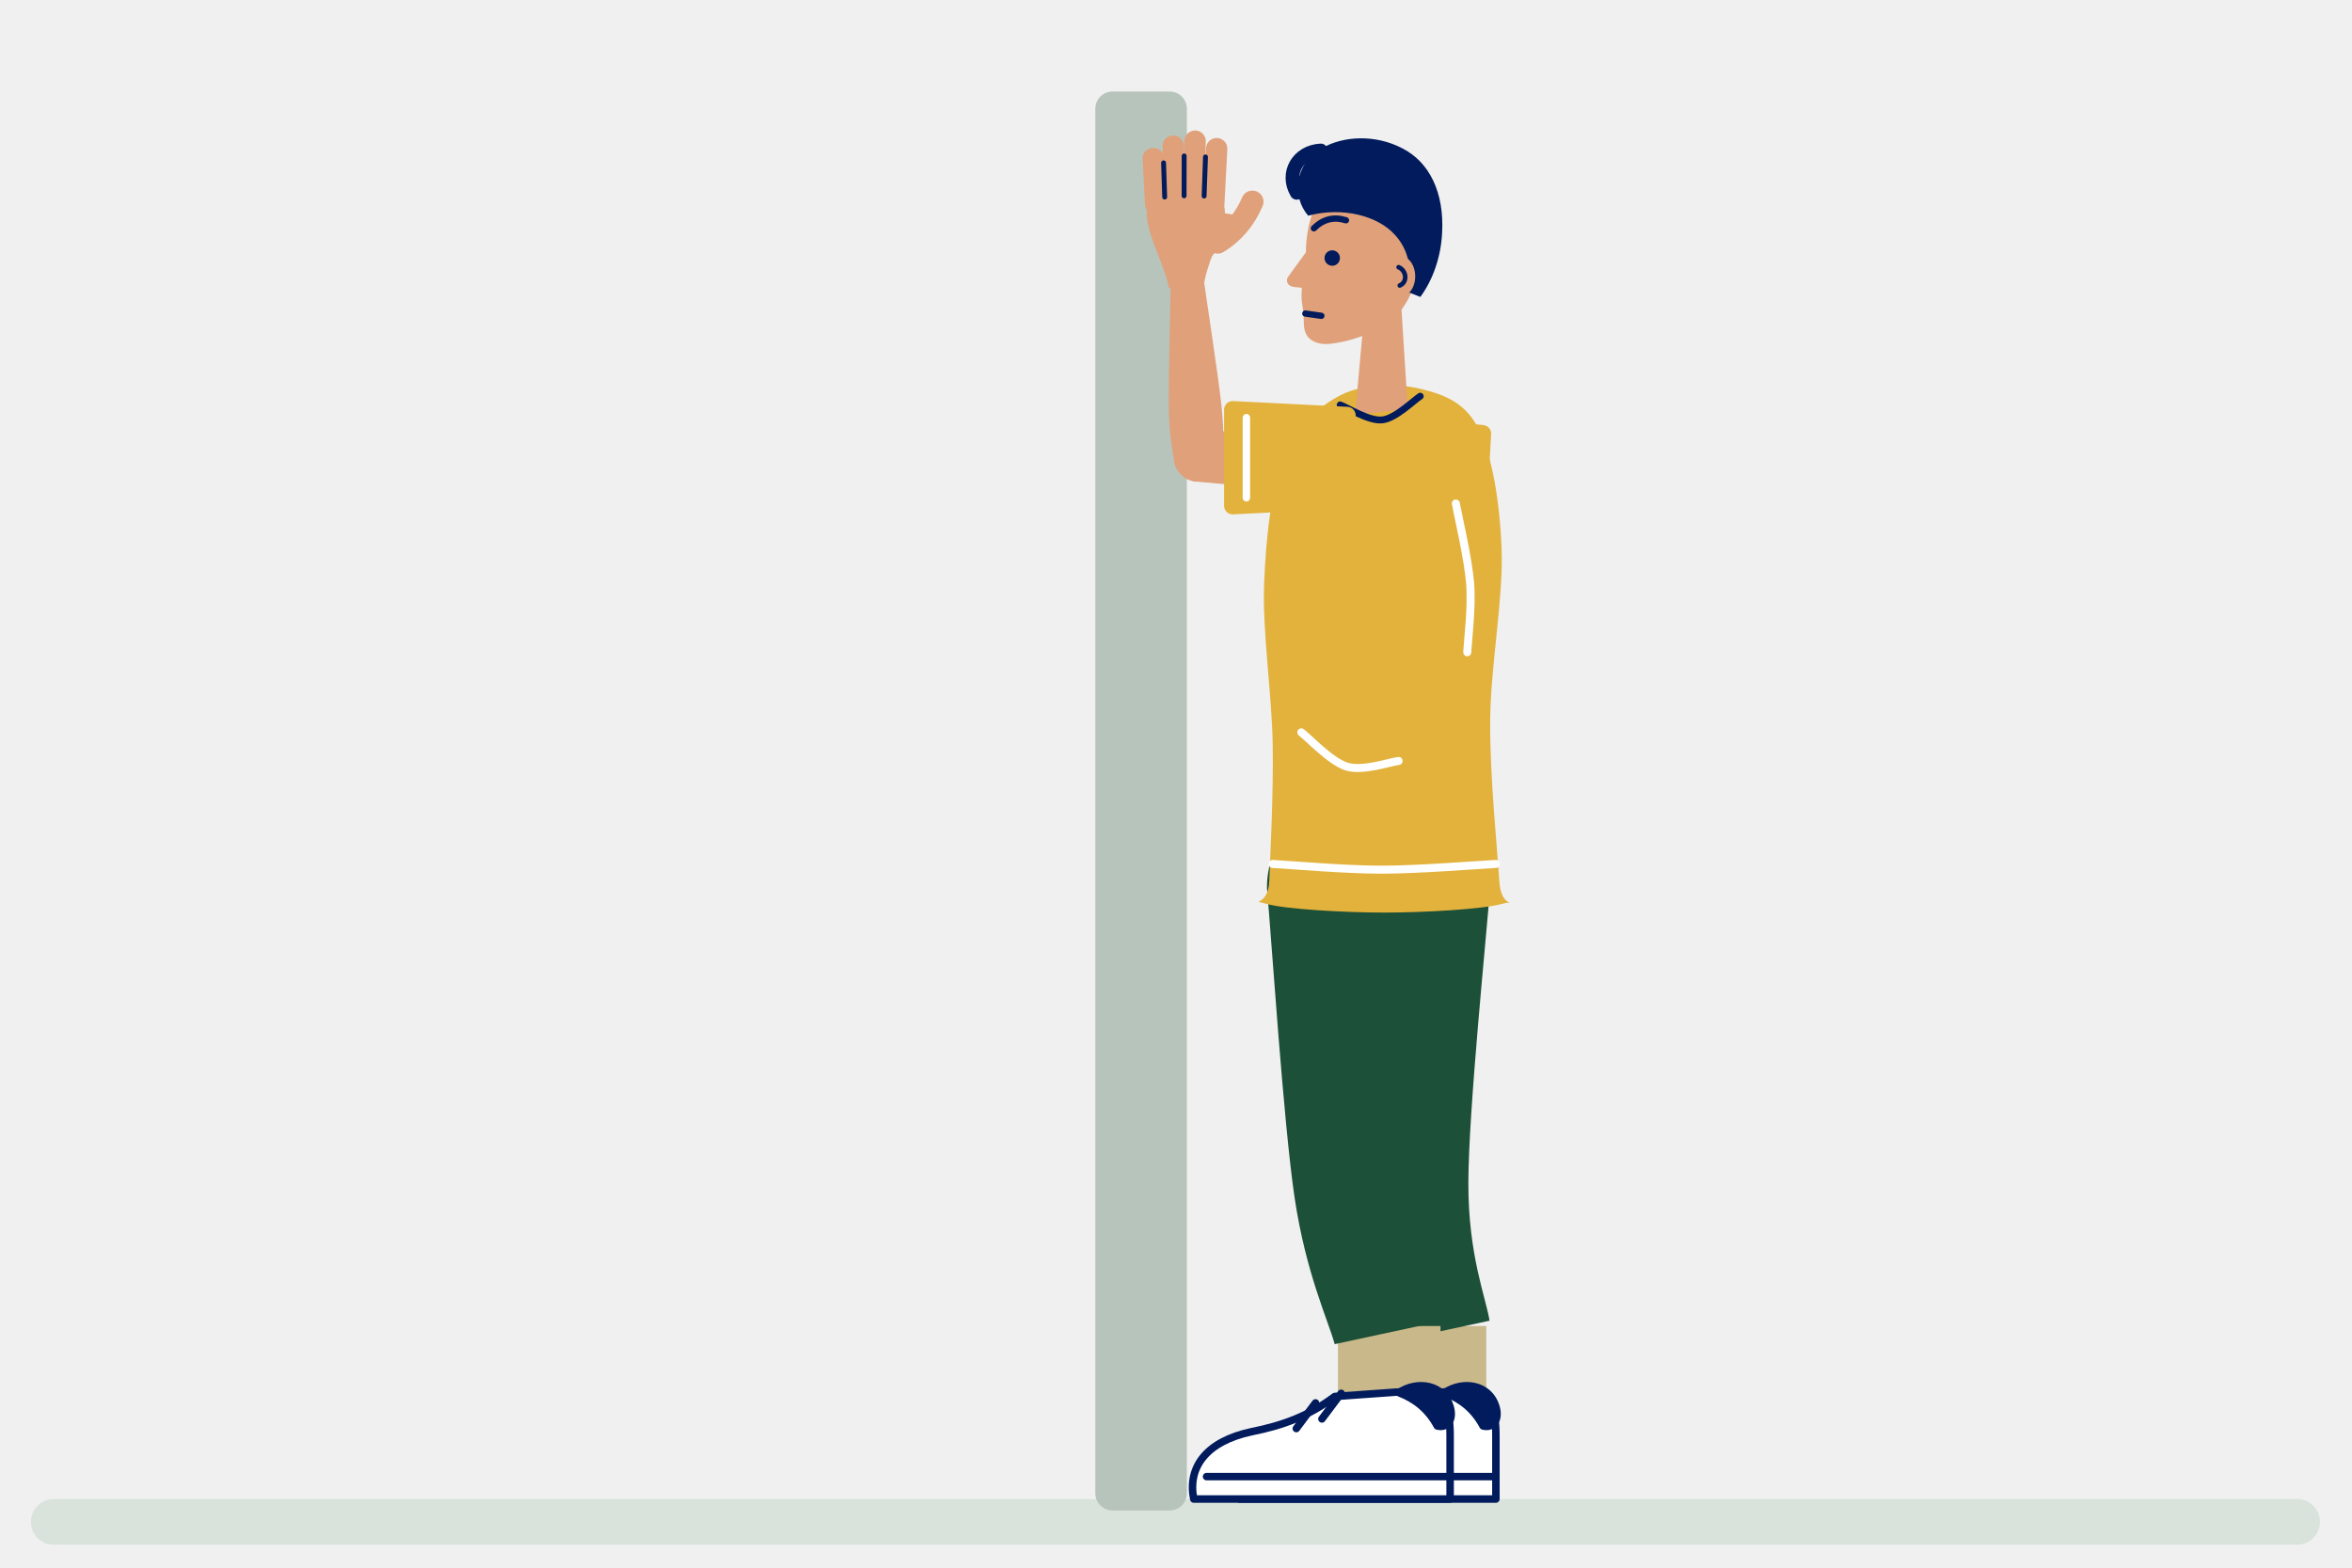
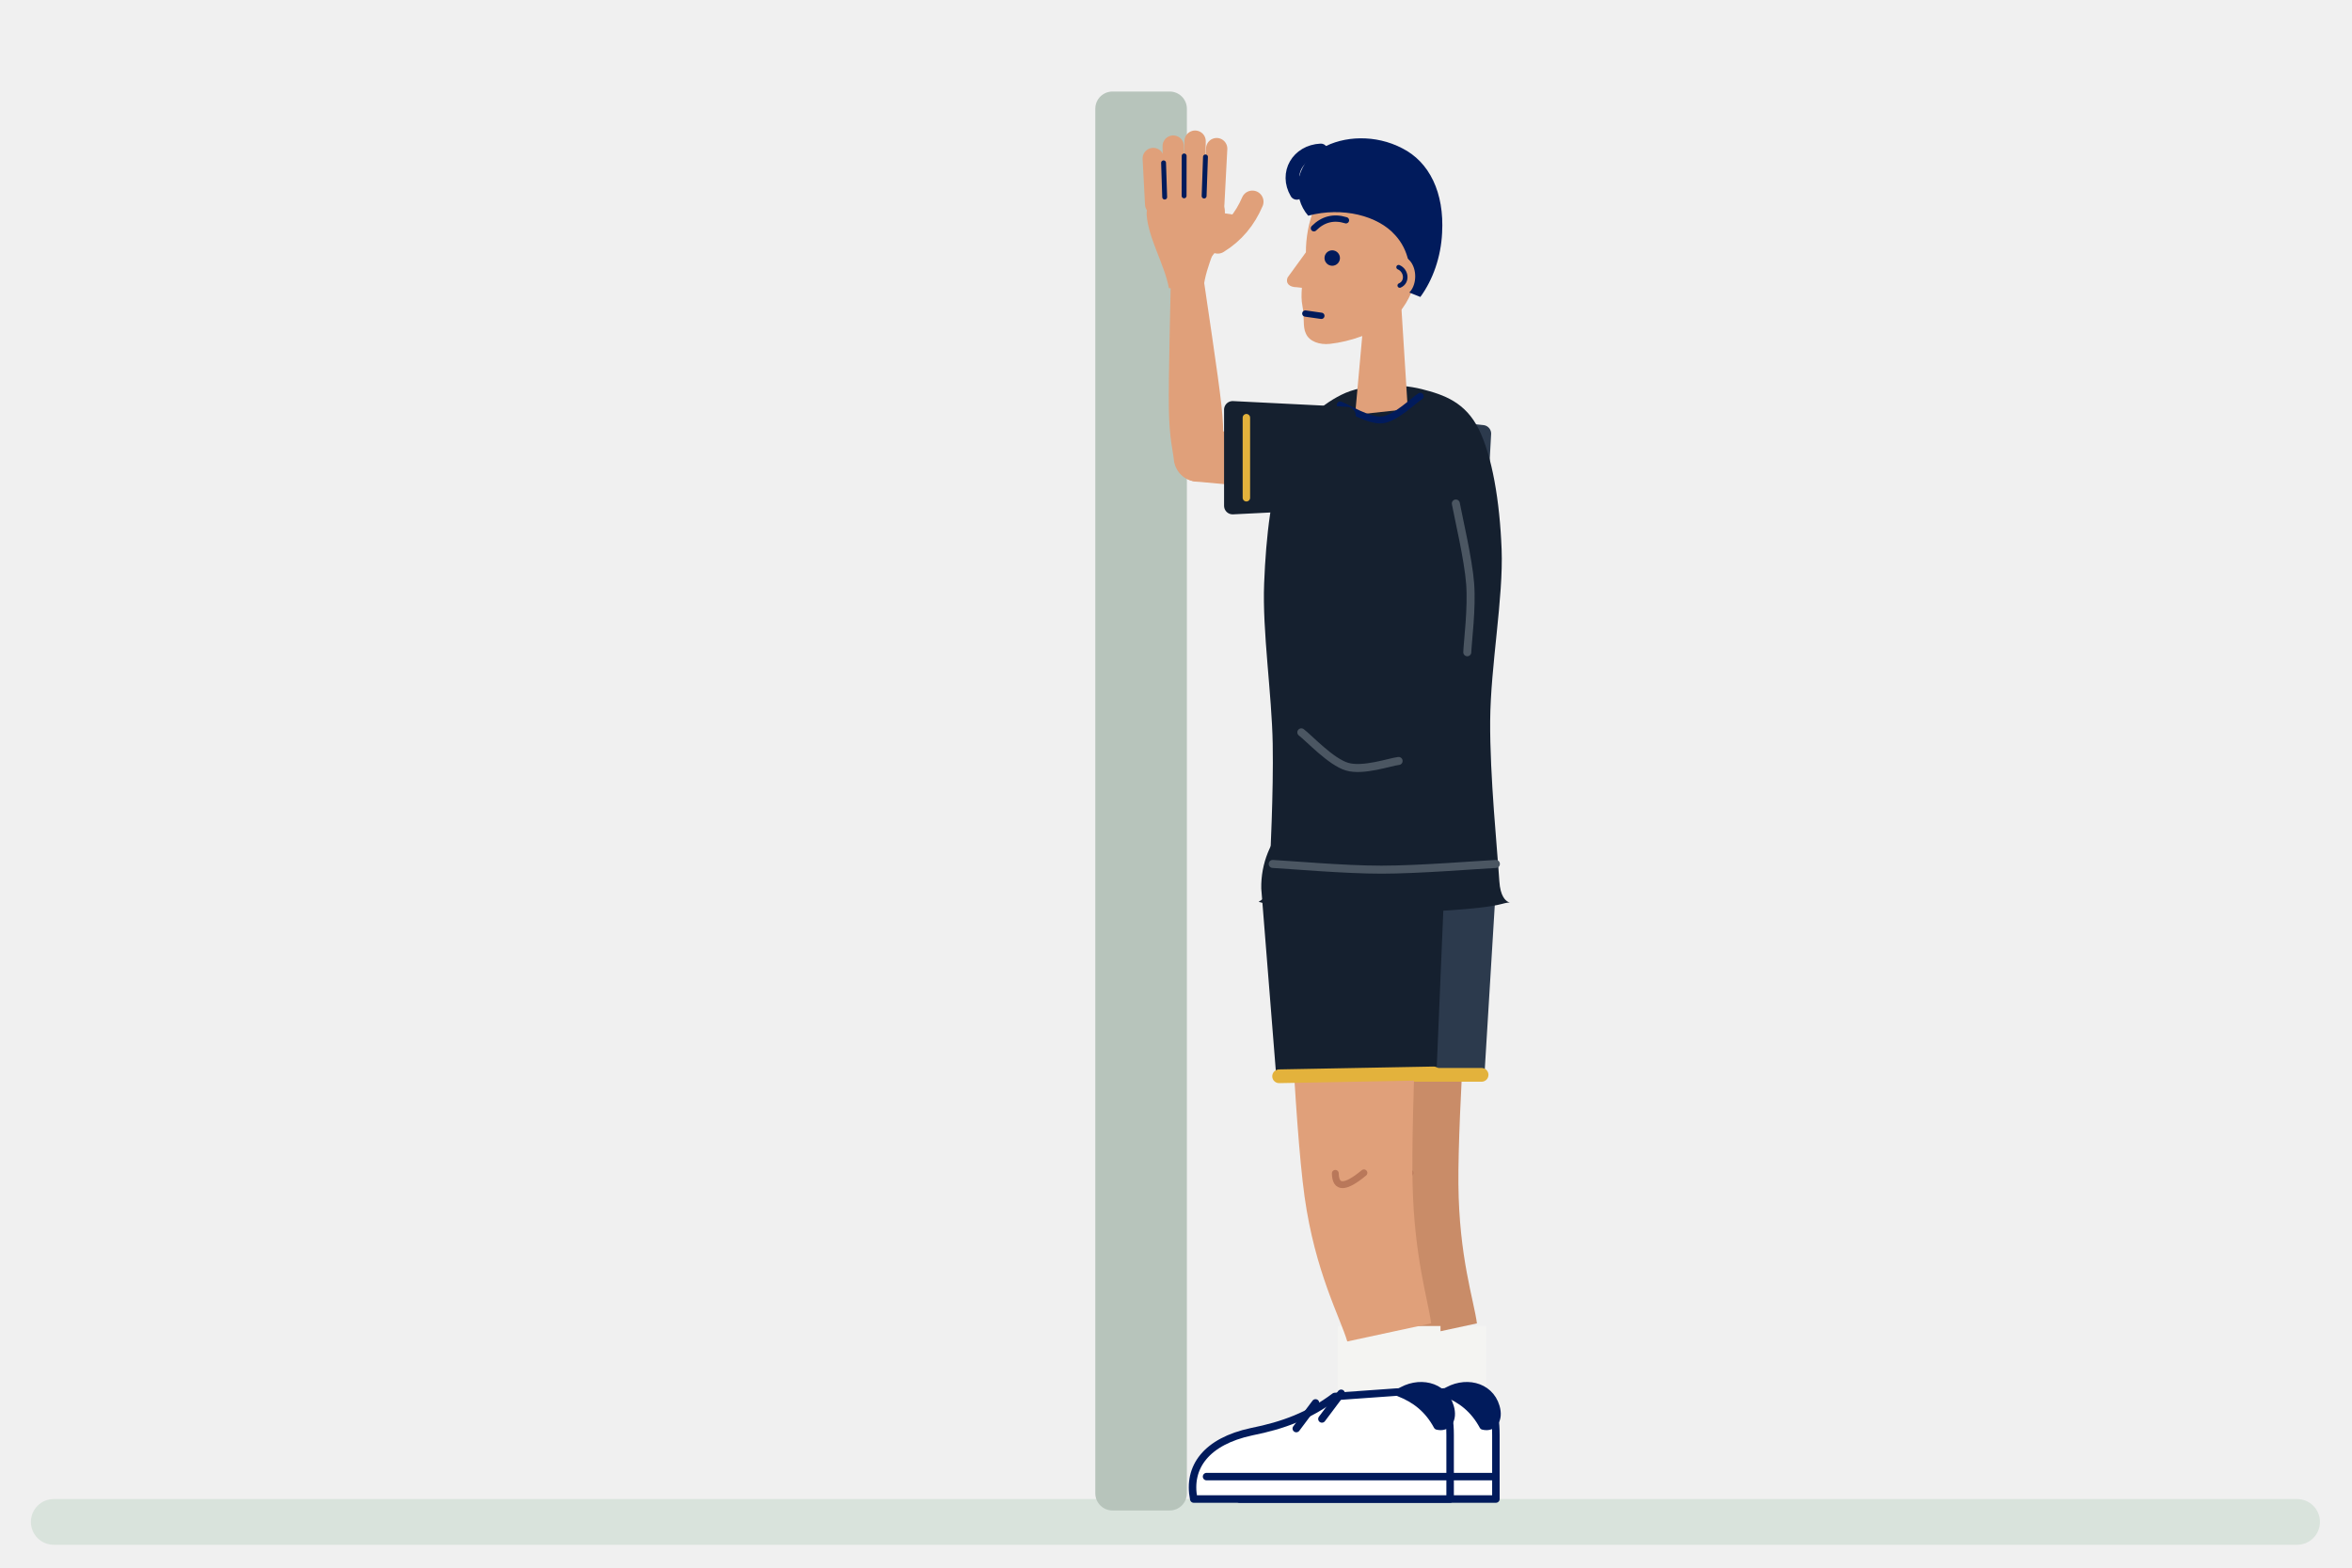
<svg xmlns="http://www.w3.org/2000/svg" viewBox="34.6 24.0 411.0 274.0" role="img" aria-label="Doorway Chest Stretch, forearm on the frame">
  <rect x="40" y="286" width="400" height="8" rx="4" fill="#d9e3dc" />
  <rect x="226" y="40" width="16" height="248" rx="3" fill="#b7c4bb" />
-   <path d="M277.71 139.73 C277.57 141.22 276.93 143.32 276.85 148.67 C276.77 154.02 277.15 167.97 277.21 171.83 L282.79 172.17 C283.33 168.35 285.45 154.56 286.03 149.25 C286.61 143.93 286.25 141.76 286.29 140.27 A4.3 4.3 0 0 0 277.71 139.73 Z" fill="#e0a07a" />
-   <path d="M280.43 101.41 C280.18 104.27 279.36 112.19 278.93 118.55 C278.49 124.9 278.01 136.06 277.82 139.56 A4.2 4.2 0 0 0 286.18 140.44 C286.73 136.98 288.57 125.96 289.47 119.65 C290.37 113.35 291.22 105.43 291.57 102.59 Z" fill="#e0a07a" />
-   <path d="M278.95 98.24 L275.87 118.03 L292.57 119.79 L293.67 99.79 Z" fill="#e3b23c" stroke="#e3b23c" stroke-width="3" stroke-linecap="round" stroke-linejoin="round" />
-   <path d="M277.51 115.79 C279.83 116.03 289.11 117.01 291.43 117.25" fill="none" stroke="#FFFFFF" stroke-width="1.3" stroke-linecap="round" stroke-linejoin="round" />
+   <path d="M277.71 139.73 C277.57 141.22 276.93 143.32 276.85 148.67 C276.77 154.02 277.15 167.97 277.21 171.83 L282.79 172.17 C283.33 168.35 285.45 154.56 286.03 149.25 C286.61 143.93 286.25 141.76 286.29 140.27 A4.3 4.3 0 0 0 277.71 139.73 Z" fill="#c98c68" />
+   <path d="M280.43 101.41 C280.18 104.27 279.36 112.19 278.93 118.55 C278.49 124.9 278.01 136.06 277.82 139.56 A4.2 4.2 0 0 0 286.18 140.44 C286.73 136.98 288.57 125.96 289.47 119.65 C290.37 113.35 291.22 105.43 291.57 102.59 Z" fill="#c98c68" />
+   <path d="M278.95 98.24 L275.87 118.03 L292.57 119.79 L293.67 99.79 Z" fill="#2c3a4d" stroke="#2c3a4d" stroke-width="3" stroke-linecap="round" stroke-linejoin="round" />
+   <path d="M277.51 115.79 C279.83 116.03 289.11 117.01 291.43 117.25" fill="none" stroke="#e3b23c" stroke-width="1.3" stroke-linecap="round" stroke-linejoin="round" />
  <g transform="translate(280 172) rotate(183.58) scale(1.08 1.08)">
    <path d="M-2.7 2.2 C-3 -1.4 -5.4 -5.6 -6.1 -9.4 C-6.4 -11.6 -5.4 -12.6 -3.6 -12.6 L3.8 -12.6 C5.6 -12.6 6.6 -11.4 6.5 -9.6 C6.2 -5.8 3.6 -1.6 2.9 2.2 Z" fill="#e0a07a" />
    <path d="M-4.35 -11.4 Q-4.87 -16.32 -5.29 -20.35" fill="none" stroke="#e0a07a" stroke-width="3.45" stroke-linecap="round" stroke-linejoin="round" />
    <path d="M-1.15 -11.4 Q-1.35 -17.01 -1.51 -21.59" fill="none" stroke="#e0a07a" stroke-width="3.45" stroke-linecap="round" stroke-linejoin="round" />
    <path d="M2.05 -11.4 Q2.23 -16.57 2.38 -20.79" fill="none" stroke="#e0a07a" stroke-width="3.45" stroke-linecap="round" stroke-linejoin="round" />
    <path d="M5.05 -11.4 Q5.48 -15.45 5.82 -18.76" fill="none" stroke="#e0a07a" stroke-width="3.45" stroke-linecap="round" stroke-linejoin="round" />
    <path d="M-5 -5.2 C-7.6 -6.8 -9.4 -9 -10.6 -11.8" fill="none" stroke="#e0a07a" stroke-width="3.6" stroke-linecap="round" stroke-linejoin="round" />
    <path d="M-3.6 -2.4 C-5.8 -5.2 -7.6 -7 -9.6 -9.4 L-5.6 -10 Z" fill="#e0a07a" />
    <path d="M-3.27 -19.03 L-2.84 -12.72" fill="none" stroke="#011B5C" stroke-width="0.79" stroke-linecap="round" stroke-linejoin="round" />
    <path d="M0.44 -19.21 L0.45 -12.75" fill="none" stroke="#011B5C" stroke-width="0.79" stroke-linecap="round" stroke-linejoin="round" />
    <path d="M3.99 -18.08 L3.63 -12.55" fill="none" stroke="#011B5C" stroke-width="0.79" stroke-linecap="round" stroke-linejoin="round" />
  </g>
-   <path d="M276.4 269.2 L294.32 267.52 L294.32 255.76 L276.4 255.76 Z" fill="#c9b88a" />
-   <path d="M265 179 C265.64 188.03 267.01 219.87 268.81 233.19 C270.62 246.51 274.66 254.64 275.83 258.93 L294.89 254.83 C294.27 250.82 291.17 243.45 291.19 230.81 C291.2 218.17 294.36 187.63 295 179 A15 15 0 0 0 265 179 Z" fill="#1d5038" />
+   <path d="M276.4 269.2 L294.32 267.52 L294.32 255.76 L276.4 255.76 Z" fill="#f4f4f2" />
+   <path d="M268 179 C268.43 188 268.88 219.76 270.55 233.01 C272.22 246.25 276.78 254.22 278.03 258.46 L292.69 255.3 C292.15 251.25 289.56 243.71 289.45 230.99 C289.33 218.28 291.57 187.67 292 179 A12 12 0 0 0 268 179 Z" fill="#c98c68" />
+   <path d="M276 229 q0 4 5 0" fill="none" stroke="#b9785a" stroke-width="1.2" stroke-linecap="round" stroke-linejoin="round" />
+   <path d="M264 179 C264.33 184.48 265.67 206.38 266 211.86 L294 211.86 C294.33 206.38 295.67 184.48 296 179 A16 16 0 0 0 264 179 Z" fill="#2c3a4d" />
+   <path d="M266.5 211.86 L293.5 211.86" fill="none" stroke="#e3b23c" stroke-width="2.4" stroke-linecap="round" stroke-linejoin="round" />
  <g transform="translate(296 286) rotate(0) scale(1.12 1.12)" stroke="#011B5C" stroke-width="1.17" stroke-linejoin="round" stroke-linecap="round">
    <path d="M-40 0 C-41 -5 -38 -9 -31 -10.5 C-26 -11.5 -22 -13 -18 -16 L-4 -17 C-1 -17 0 -14 0 -10 L0 0 Z" fill="#FFFFFF" />
    <path d="M-8 -16.6 C-5 -18.6 -1 -17.8 0 -14.4 C0.6 -12.4 -0.4 -11 -2 -11.4 C-3.4 -14 -5.4 -15.6 -8 -16.6 Z" fill="#011B5C" />
    <path d="M-38 -3.5 H0" fill="none" />
    <path d="M-24 -11 l3 -4 M-20 -12.5 l3 -4" fill="none" />
  </g>
-   <path d="M268.4 269.2 L286.32 267.52 L286.32 255.76 L268.4 255.76 Z" fill="#c9b88a" />
-   <path d="M256 179.28 C256.81 188.29 258.85 220.02 260.82 233.3 C262.8 246.57 266.66 254.66 267.83 258.93 L286.89 254.83 C286.27 250.81 283.32 243.39 283.18 230.7 C283.03 218.02 285.53 187.38 286 178.72 A15 15 0 0 0 256 179.28 Z" fill="#1d5038" />
+   <path d="M268.4 269.2 L286.32 267.52 L286.32 255.76 L268.4 255.76 Z" fill="#f4f4f2" />
+   <path d="M259 179.23 C259.6 188.2 260.73 219.89 262.56 233.1 C264.4 246.3 268.78 254.23 270.03 258.46 L284.69 255.3 C284.15 251.23 281.72 243.66 281.44 230.9 C281.15 218.15 282.74 187.46 283 178.77 A12 12 0 0 0 259 179.23 Z" fill="#e0a07a" />
+   <path d="M267.94 229.08 q0.08 4 5 -0.09" fill="none" stroke="#b9785a" stroke-width="1.2" stroke-linecap="round" stroke-linejoin="round" />
+   <path d="M255 179.3 C255.44 184.77 257.19 206.65 257.62 212.12 L285.62 211.6 C285.85 206.11 286.77 184.18 287 178.7 A16 16 0 0 0 255 179.3 Z" fill="#15202f" />
+   <path d="M258.12 212.11 L285.12 211.61" fill="none" stroke="#e3b23c" stroke-width="2.4" stroke-linecap="round" stroke-linejoin="round" />
  <g transform="translate(288 286) rotate(0) scale(1.12 1.12)" stroke="#011B5C" stroke-width="1.17" stroke-linejoin="round" stroke-linecap="round">
    <path d="M-40 0 C-41 -5 -38 -9 -31 -10.5 C-26 -11.5 -22 -13 -18 -16 L-4 -17 C-1 -17 0 -14 0 -10 L0 0 Z" fill="#FFFFFF" />
    <path d="M-8 -16.6 C-5 -18.6 -1 -17.8 0 -14.4 C0.6 -12.4 -0.4 -11 -2 -11.4 C-3.4 -14 -5.4 -15.6 -8 -16.6 Z" fill="#011B5C" />
    <path d="M-38 -3.5 H0" fill="none" />
    <path d="M-24 -11 l3 -4 M-20 -12.5 l3 -4" fill="none" />
  </g>
-   <path d="M256 182 C252.65 181.08 256.23 182.67 256.4 178 C256.57 173.33 257.15 162.67 257 154 C256.85 145.33 255.17 134.33 255.5 126 C255.83 117.67 256.75 109.5 259 104 C261.25 98.5 265 95 269 93 C273 91 279 91 283 92 C287 93 290.67 94.33 293 99 C295.33 103.67 296.67 111.5 297 120 C297.33 128.5 295.07 140.33 295 150 C294.93 159.67 296.27 172.67 296.6 178 C296.93 183.33 300.35 181.08 297 182 C293.65 182.92 283.33 183.5 276.5 183.5 C269.67 183.5 259.35 182.92 256 182 Z" fill="#e3b23c" />
-   <path d="M257 175 C260.17 175.17 269.5 176 276 176 C282.5 176 292.67 175.17 296 175" fill="none" stroke="#FFFFFF" stroke-width="1.4" stroke-linecap="round" stroke-linejoin="round" />
-   <path d="M289 112 C289.42 114.33 291.17 121.67 291.5 126 C291.83 130.33 291.08 136 291 138" fill="none" stroke="#FFFFFF" stroke-width="1.4" stroke-linecap="round" stroke-linejoin="round" />
-   <path d="M262 152 C263.33 153 267.17 157.17 270 158 C272.83 158.83 277.5 157.17 279 157" fill="none" stroke="#FFFFFF" stroke-width="1.4" stroke-linecap="round" stroke-linejoin="round" />
+   <path d="M256 182 C252.65 181.08 256.23 182.67 256.4 178 C256.57 173.33 257.15 162.67 257 154 C256.85 145.33 255.17 134.33 255.5 126 C255.83 117.67 256.75 109.5 259 104 C261.25 98.5 265 95 269 93 C273 91 279 91 283 92 C287 93 290.67 94.33 293 99 C295.33 103.67 296.67 111.5 297 120 C297.33 128.5 295.07 140.33 295 150 C294.93 159.67 296.27 172.67 296.6 178 C296.93 183.33 300.35 181.08 297 182 C293.65 182.92 283.33 183.5 276.5 183.5 C269.67 183.5 259.35 182.92 256 182 Z" fill="#15202f" />
+   <path d="M257 175 C260.17 175.17 269.5 176 276 176 C282.5 176 292.67 175.17 296 175" fill="none" stroke="#4b5662" stroke-width="1.4" stroke-linecap="round" stroke-linejoin="round" />
+   <path d="M289 112 C289.42 114.33 291.17 121.67 291.5 126 C291.83 130.33 291.08 136 291 138" fill="none" stroke="#4b5662" stroke-width="1.4" stroke-linecap="round" stroke-linejoin="round" />
+   <path d="M262 152 C263.33 153 267.17 157.17 270 158 C272.83 158.83 277.5 157.17 279 157" fill="none" stroke="#4b5662" stroke-width="1.4" stroke-linecap="round" stroke-linejoin="round" />
  <path d="M271.4 96.5 L280.6 95.5 L279.5 78 L272.8 81 Z" fill="#e0a07a" />
  <path d="M268.79 94.77 C270.02 95.21 273.82 97.65 276.15 97.39 C278.48 97.14 281.67 93.94 282.78 93.25" fill="none" stroke="#011B5C" stroke-width="1.2" stroke-linecap="round" stroke-linejoin="round" />
  <g transform="translate(274 70.5) rotate(0)">
    <path d="M-9.6 -10.4 C-10.8 -7.6 -11.2 -4.8 -11.2 -2.4 L-14.4 2 C-14.8 3 -14.1 3.7 -12.8 3.7 L-11.9 3.8 C-12 5 -12 6 -11.8 7 C-11.4 9 -11.8 10.6 -11.2 11.8 C-10.6 13.2 -8.8 13.8 -7 13.6 C-3.4 13.2 0.6 11.8 3.6 9.6 C5.6 8 7.2 5.4 8 2.4 L8.6 -6 L2 -14 Z" fill="#e0a07a" />
    <path d="M-10.8 -8.8 C-13.6 -12 -13.4 -17.8 -8.4 -20.6 C-4.6 -22.8 1 -23 5.6 -20.6 C10.4 -18.2 13 -12.8 12.6 -5.8 C12.4 -1.6 11 2.4 8.8 5.4 L6.8 4.6 C7.4 0.8 6.8 -2.8 4.4 -5.4 C1.4 -8.8 -4.8 -10.4 -10.8 -8.8 Z" fill="#011B5C" />
    <path d="M-12.8 -12.8 C-14.8 -16.2 -12.6 -20 -8.6 -20.2" fill="none" stroke="#011B5C" stroke-width="2.4" stroke-linecap="round" stroke-linejoin="round" />
    <ellipse cx="5.4" cy="1.8" rx="2.5" ry="3.5" fill="#e0a07a" />
    <path d="M5 0.2 C6.4 0.8 6.6 2.8 5.2 3.4" fill="none" stroke="#011B5C" stroke-width="0.8" stroke-linecap="round" stroke-linejoin="round" />
    <circle cx="-6.6" cy="-1.4" r="1.35" fill="#011B5C" />
    <path d="M-9.8 -6.6 Q-7.4 -9 -4.2 -8" fill="none" stroke="#011B5C" stroke-width="1.1" stroke-linecap="round" stroke-linejoin="round" />
    <path d="M-11.3 8.3 l2.8 0.4" fill="none" stroke="#011B5C" stroke-width="1.1" stroke-linecap="round" stroke-linejoin="round" />
  </g>
  <path d="M248.29 103.73 C248.25 102.24 248.61 100.07 248.03 94.75 C247.45 89.44 245.33 75.65 244.79 71.83 L239.21 72.17 C239.15 76.03 238.77 89.98 238.85 95.33 C238.93 100.68 239.57 102.78 239.71 104.27 A4.3 4.3 0 0 0 248.29 103.73 Z" fill="#e0a07a" />
  <path d="M267 98.4 C265.27 98.45 260.48 98.47 256.65 98.7 C252.82 98.93 246.11 99.62 244 99.8 A4.2 4.2 0 0 0 244 108.2 C246.11 108.38 252.82 109.07 256.65 109.3 C260.48 109.53 265.27 109.55 267 109.6 Z" fill="#e0a07a" />
-   <path d="M270 96.6 L250 95.6 L250 112.4 L270 111.4 Z" fill="#e3b23c" stroke="#e3b23c" stroke-width="3" stroke-linecap="round" stroke-linejoin="round" />
-   <path d="M252.4 97 C252.4 99.33 252.4 108.67 252.4 111" fill="none" stroke="#FFFFFF" stroke-width="1.3" stroke-linecap="round" stroke-linejoin="round" />
+   <path d="M270 96.6 L250 95.6 L250 112.4 L270 111.4 Z" fill="#15202f" stroke="#15202f" stroke-width="3" stroke-linecap="round" stroke-linejoin="round" />
+   <path d="M252.4 97 C252.4 99.33 252.4 108.67 252.4 111" fill="none" stroke="#e3b23c" stroke-width="1.3" stroke-linecap="round" stroke-linejoin="round" />
  <g transform="translate(242 72) rotate(0) scale(-1.08 1.08)">
    <path d="M-2.7 2.2 C-3 -1.4 -5.4 -5.6 -6.1 -9.4 C-6.4 -11.6 -5.4 -12.6 -3.6 -12.6 L3.8 -12.6 C5.6 -12.6 6.6 -11.4 6.5 -9.6 C6.2 -5.8 3.6 -1.6 2.9 2.2 Z" fill="#e0a07a" />
    <path d="M-4.35 -11.4 Q-4.61 -16.34 -4.82 -20.39" fill="none" stroke="#e0a07a" stroke-width="3.45" stroke-linecap="round" stroke-linejoin="round" />
    <path d="M-1.15 -11.4 Q-1.25 -17.01 -1.33 -21.6" fill="none" stroke="#e0a07a" stroke-width="3.45" stroke-linecap="round" stroke-linejoin="round" />
    <path d="M2.05 -11.4 Q2.14 -16.57 2.21 -20.8" fill="none" stroke="#e0a07a" stroke-width="3.45" stroke-linecap="round" stroke-linejoin="round" />
    <path d="M5.05 -11.4 Q5.26 -15.46 5.44 -18.79" fill="none" stroke="#e0a07a" stroke-width="3.45" stroke-linecap="round" stroke-linejoin="round" />
    <path d="M-5 -5.2 C-7.6 -6.8 -9.4 -9 -10.6 -11.8" fill="none" stroke="#e0a07a" stroke-width="3.6" stroke-linecap="round" stroke-linejoin="round" />
    <path d="M-3.6 -2.4 C-5.8 -5.2 -7.6 -7 -9.6 -9.4 L-5.6 -10 Z" fill="#e0a07a" />
    <path d="M-3.01 -19.05 L-2.79 -12.72" fill="none" stroke="#011B5C" stroke-width="0.79" stroke-linecap="round" stroke-linejoin="round" />
    <path d="M0.44 -19.21 L0.45 -12.75" fill="none" stroke="#011B5C" stroke-width="0.79" stroke-linecap="round" stroke-linejoin="round" />
    <path d="M3.77 -18.09 L3.59 -12.55" fill="none" stroke="#011B5C" stroke-width="0.79" stroke-linecap="round" stroke-linejoin="round" />
  </g>
</svg>
